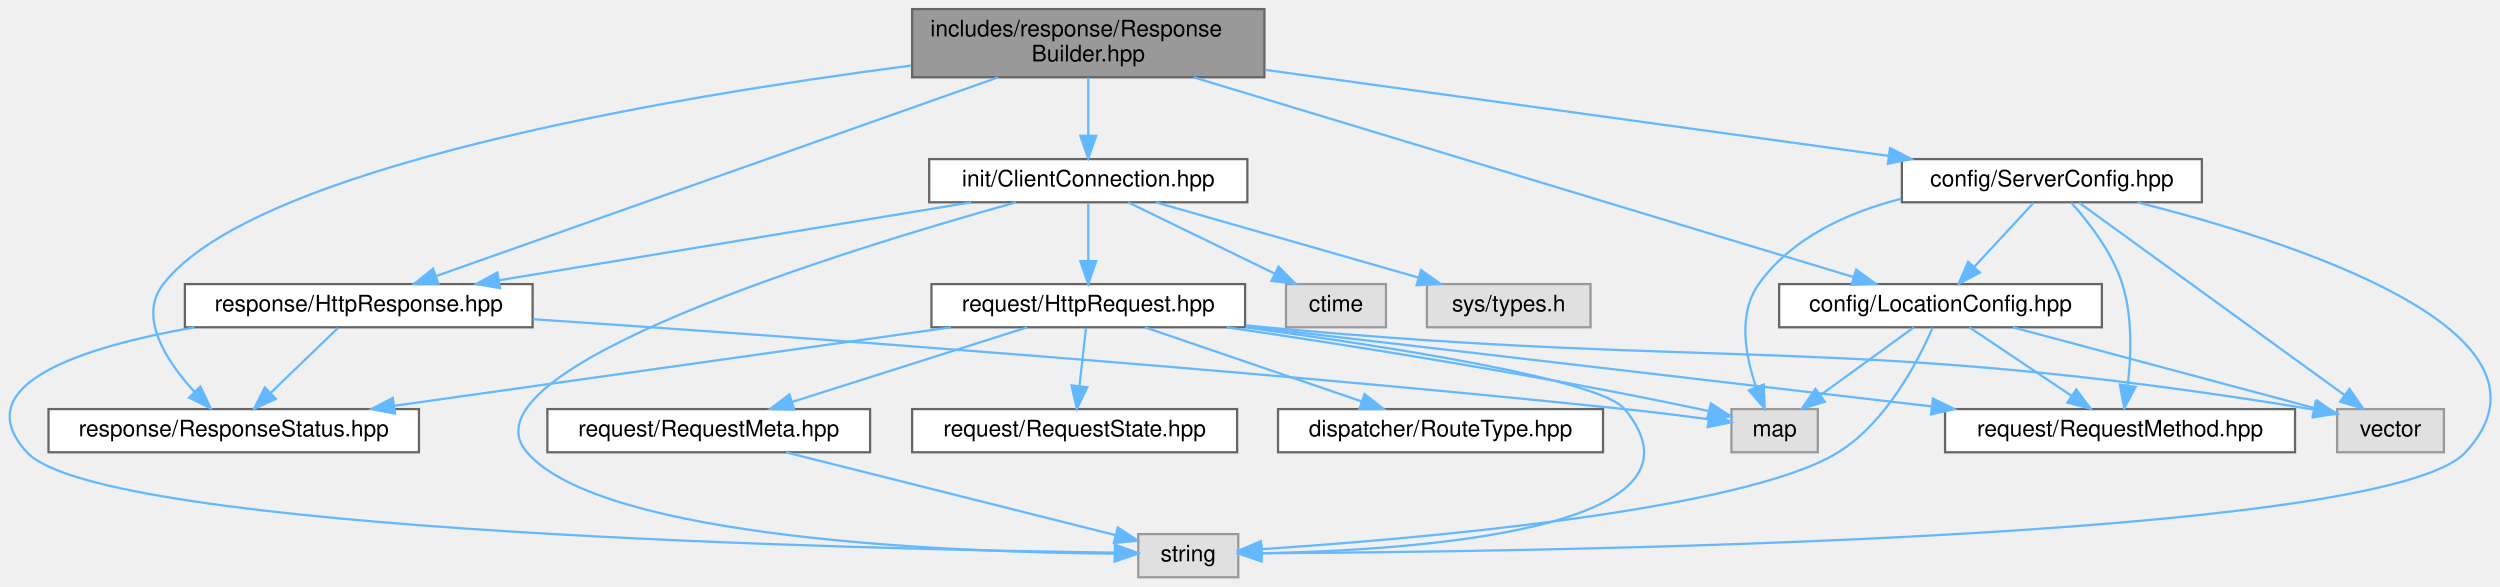
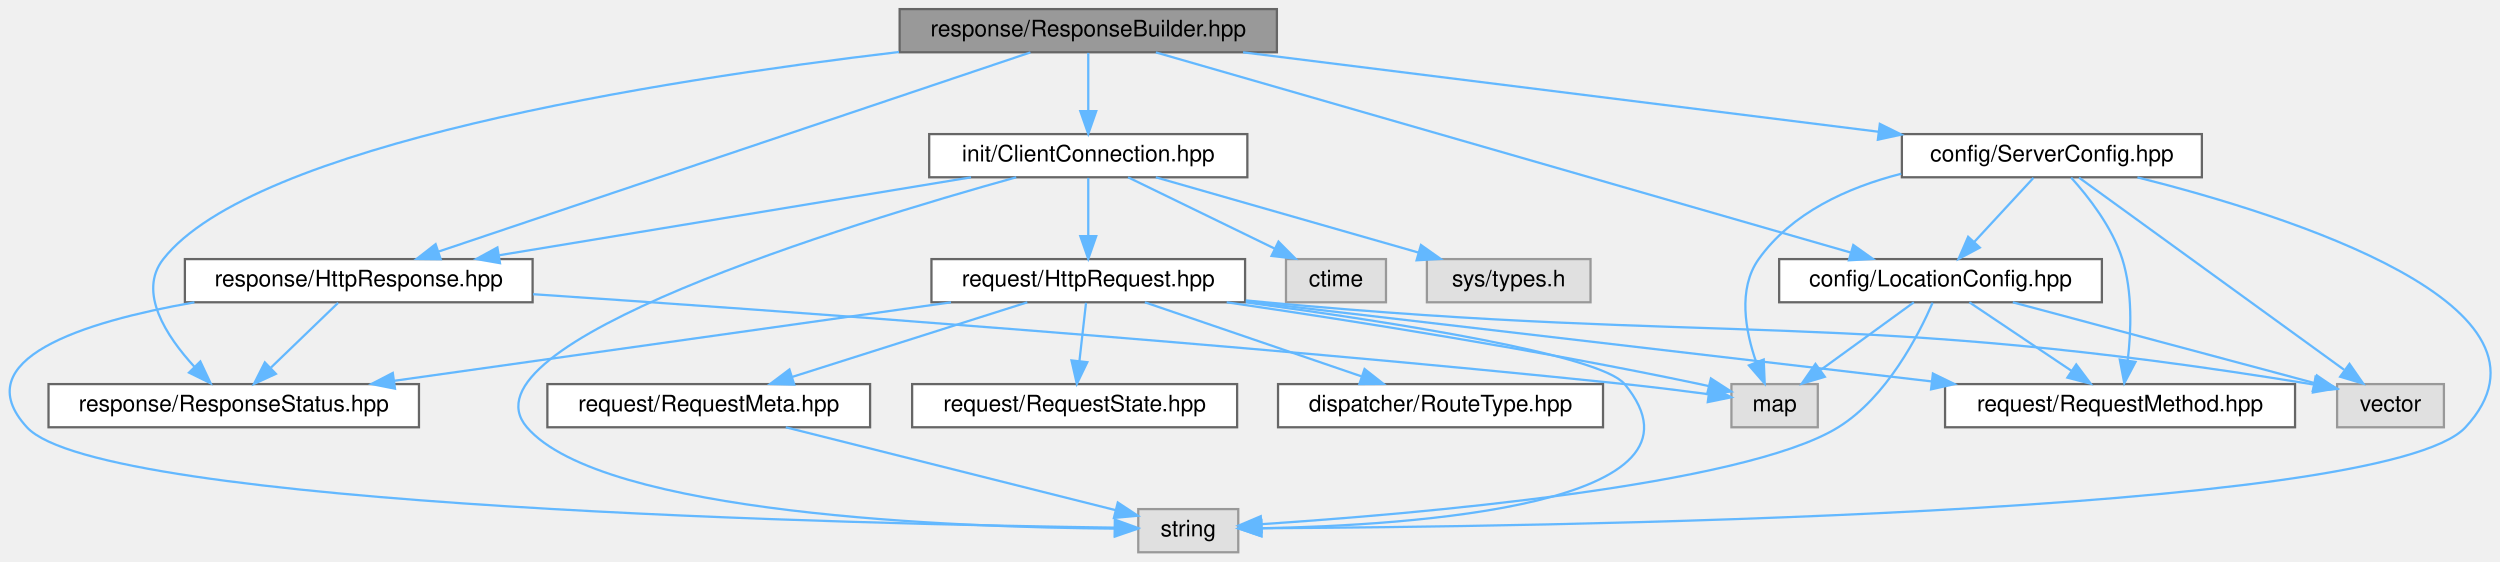
- <svg xmlns="http://www.w3.org/2000/svg" xmlns:xlink="http://www.w3.org/1999/xlink" width="1100pt" height="258pt" viewBox="0.00 0.00 1100.03 258.00">
-   <g id="graph0" class="graph" transform="scale(1 1) rotate(0) translate(4 254)">
+ <svg xmlns="http://www.w3.org/2000/svg" xmlns:xlink="http://www.w3.org/1999/xlink" width="1100pt" height="247pt" viewBox="0.00 0.00 1100.03 247.00">
+   <g id="graph0" class="graph" transform="scale(1 1) rotate(0) translate(4 243)">
    <g id="Node000001" class="node">
      <g id="a_Node000001">
        <a xlink:title=" ">
-           <polygon fill="#999999" stroke="#666666" points="552.35,-250 397.35,-250 397.35,-220 552.35,-220 552.35,-250" />
-           <text text-anchor="start" x="405.35" y="-238" font-family="Helvetica,sans-Serif" font-size="10.00">includes/response/Response</text>
-           <text text-anchor="middle" x="474.85" y="-227" font-family="Helvetica,sans-Serif" font-size="10.00">Builder.hpp</text>
+           <polygon fill="#999999" stroke="#666666" points="557.85,-239 391.85,-239 391.85,-220 557.85,-220 557.85,-239" />
+           <text text-anchor="middle" x="474.85" y="-227" font-family="Helvetica,sans-Serif" font-size="10.00">response/ResponseBuilder.hpp</text>
        </a>
      </g>
    </g>
    <g id="Node000002" class="node">
      <g id="a_Node000002">
        <a xlink:href="HttpResponse_8hpp.html" target="_top" xlink:title=" ">
          <polygon fill="white" stroke="#666666" points="230.35,-129 77.35,-129 77.35,-110 230.35,-110 230.35,-129" />
          <text text-anchor="middle" x="153.85" y="-117" font-family="Helvetica,sans-Serif" font-size="10.00">response/HttpResponse.hpp</text>
        </a>
      </g>
    </g>
    <g id="edge1_Node000001_Node000002" class="edge">
      <g id="a_edge1_Node000001_Node000002">
        <a xlink:title=" ">
-           <path fill="none" stroke="#63b8ff" d="M435.17,-219.97C371.58,-197.49 247.94,-153.77 188.03,-132.59" />
-           <polygon fill="#63b8ff" stroke="#63b8ff" points="188.89,-129.18 178.3,-129.14 186.56,-135.78 188.89,-129.18" />
+           <path fill="none" stroke="#63b8ff" d="M449.39,-219.94C392.38,-200.76 254.37,-154.32 189.13,-132.37" />
+           <polygon fill="#63b8ff" stroke="#63b8ff" points="189.9,-128.94 179.31,-129.07 187.67,-135.57 189.9,-128.94" />
        </a>
      </g>
    </g>
    <g id="Node000005" class="node">
      <g id="a_Node000005">
        <a xlink:href="ResponseStatus_8hpp.html" target="_top" xlink:title=" ">
          <polygon fill="white" stroke="#666666" points="180.35,-74 17.35,-74 17.35,-55 180.35,-55 180.35,-74" />
          <text text-anchor="middle" x="98.85" y="-62" font-family="Helvetica,sans-Serif" font-size="10.00">response/ResponseStatus.hpp</text>
        </a>
      </g>
    </g>
    <g id="edge5_Node000001_Node000005" class="edge">
      <g id="a_edge5_Node000001_Node000005">
        <a xlink:title=" ">
-           <path fill="none" stroke="#63b8ff" d="M396.94,-225.17C290.38,-211.31 107.79,-180.56 67.85,-129 56.54,-114.41 69.24,-95.03 81.62,-81.54" />
-           <polygon fill="#63b8ff" stroke="#63b8ff" points="84.18,-83.93 88.7,-74.35 79.19,-79.02 84.18,-83.93" />
+           <path fill="none" stroke="#63b8ff" d="M391.57,-220.13C284.4,-207.43 107.29,-179.3 67.85,-129 56.46,-114.47 69.17,-95.09 81.58,-81.57" />
+           <polygon fill="#63b8ff" stroke="#63b8ff" points="84.15,-83.95 88.67,-74.37 79.16,-79.04 84.15,-83.95" />
        </a>
      </g>
    </g>
    <g id="Node000006" class="node">
      <g id="a_Node000006">
        <a xlink:href="ClientConnection_8hpp.html" target="_top" xlink:title=" ">
          <polygon fill="white" stroke="#666666" points="544.85,-184 404.85,-184 404.85,-165 544.85,-165 544.85,-184" />
          <text text-anchor="middle" x="474.85" y="-172" font-family="Helvetica,sans-Serif" font-size="10.00">init/ClientConnection.hpp</text>
        </a>
      </g>
    </g>
    <g id="edge6_Node000001_Node000006" class="edge">
      <g id="a_edge6_Node000001_Node000006">
        <a xlink:title=" ">
-           <path fill="none" stroke="#63b8ff" d="M474.85,-219.84C474.85,-212.21 474.85,-202.7 474.85,-194.45" />
-           <polygon fill="#63b8ff" stroke="#63b8ff" points="478.35,-194.27 474.85,-184.27 471.35,-194.27 478.35,-194.27" />
+           <path fill="none" stroke="#63b8ff" d="M474.85,-219.75C474.85,-212.8 474.85,-202.85 474.85,-194.13" />
+           <polygon fill="#63b8ff" stroke="#63b8ff" points="478.35,-194.09 474.85,-184.09 471.35,-194.09 478.35,-194.09" />
        </a>
      </g>
    </g>
    <g id="Node000015" class="node">
      <g id="a_Node000015">
        <a xlink:href="ServerConfig_8hpp.html" target="_top" xlink:title=" ">
          <polygon fill="white" stroke="#666666" points="964.85,-184 832.85,-184 832.85,-165 964.85,-165 964.85,-184" />
          <text text-anchor="middle" x="898.85" y="-172" font-family="Helvetica,sans-Serif" font-size="10.00">config/ServerConfig.hpp</text>
        </a>
      </g>
    </g>
    <g id="edge21_Node000001_Node000015" class="edge">
      <g id="a_edge21_Node000001_Node000015">
        <a xlink:title=" ">
-           <path fill="none" stroke="#63b8ff" d="M552.62,-223.27C630.98,-212.46 750.91,-195.91 827.07,-185.4" />
-           <polygon fill="#63b8ff" stroke="#63b8ff" points="827.63,-188.86 837.06,-184.03 826.67,-181.93 827.63,-188.86" />
+           <path fill="none" stroke="#63b8ff" d="M542.97,-219.98C619.41,-210.43 743.1,-194.97 822.68,-185.02" />
+           <polygon fill="#63b8ff" stroke="#63b8ff" points="823.15,-188.49 832.64,-183.78 822.28,-181.54 823.15,-188.49" />
        </a>
      </g>
    </g>
    <g id="Node000016" class="node">
      <g id="a_Node000016">
        <a xlink:href="LocationConfig_8hpp.html" target="_top" xlink:title=" ">
          <polygon fill="white" stroke="#666666" points="920.85,-129 778.85,-129 778.85,-110 920.85,-110 920.85,-129" />
          <text text-anchor="middle" x="849.85" y="-117" font-family="Helvetica,sans-Serif" font-size="10.00">config/LocationConfig.hpp</text>
        </a>
      </g>
    </g>
    <g id="edge31_Node000001_Node000016" class="edge">
      <g id="a_edge31_Node000001_Node000016">
        <a xlink:title=" ">
-           <path fill="none" stroke="#63b8ff" d="M521.21,-219.97C596.1,-197.3 742.32,-153.05 811.63,-132.07" />
-           <polygon fill="#63b8ff" stroke="#63b8ff" points="812.73,-135.39 821.29,-129.14 810.7,-128.69 812.73,-135.39" />
+           <path fill="none" stroke="#63b8ff" d="M504.59,-219.94C571.73,-200.6 735.08,-153.55 810.5,-131.83" />
+           <polygon fill="#63b8ff" stroke="#63b8ff" points="811.47,-135.2 820.11,-129.07 809.53,-128.47 811.47,-135.2" />
        </a>
      </g>
    </g>
    <g id="Node000003" class="node">
      <g id="a_Node000003">
        <a xlink:title=" ">
          <polygon fill="#e0e0e0" stroke="#999999" points="540.85,-19 496.85,-19 496.85,0 540.85,0 540.85,-19" />
          <text text-anchor="middle" x="518.85" y="-7" font-family="Helvetica,sans-Serif" font-size="10.00">string</text>
        </a>
      </g>
    </g>
    <g id="edge2_Node000002_Node000003" class="edge">
      <g id="a_edge2_Node000002_Node000003">
        <a xlink:title=" ">
          <path fill="none" stroke="#63b8ff" d="M81.55,-109.97C32.25,-101.33 -19.52,-84.85 7.85,-55 40.21,-19.7 378.99,-12.3 486.38,-10.84" />
          <polygon fill="#63b8ff" stroke="#63b8ff" points="486.65,-14.34 496.61,-10.71 486.56,-7.34 486.65,-14.34" />
        </a>
      </g>
    </g>
    <g id="Node000004" class="node">
      <g id="a_Node000004">
        <a xlink:title=" ">
          <polygon fill="#e0e0e0" stroke="#999999" points="795.85,-74 757.85,-74 757.85,-55 795.85,-55 795.85,-74" />
          <text text-anchor="middle" x="776.85" y="-62" font-family="Helvetica,sans-Serif" font-size="10.00">map</text>
        </a>
      </g>
    </g>
    <g id="edge3_Node000002_Node000004" class="edge">
      <g id="a_edge3_Node000002_Node000004">
        <a xlink:title=" ">
          <path fill="none" stroke="#63b8ff" d="M230.54,-113.55C338.04,-106.35 539.58,-91.86 710.85,-74 722.99,-72.73 736.35,-71.07 747.86,-69.54" />
          <polygon fill="#63b8ff" stroke="#63b8ff" points="748.37,-73 757.81,-68.2 747.44,-66.07 748.37,-73" />
        </a>
      </g>
    </g>
    <g id="edge4_Node000002_Node000005" class="edge">
      <g id="a_edge4_Node000002_Node000005">
        <a xlink:title=" ">
          <path fill="none" stroke="#63b8ff" d="M144.77,-109.75C136.76,-102.03 124.89,-90.6 115.23,-81.28" />
          <polygon fill="#63b8ff" stroke="#63b8ff" points="117.39,-78.51 107.76,-74.09 112.53,-83.55 117.39,-78.51" />
        </a>
      </g>
    </g>
    <g id="edge20_Node000006_Node000002" class="edge">
      <g id="a_edge20_Node000006_Node000002">
        <a xlink:title=" ">
          <path fill="none" stroke="#63b8ff" d="M423.27,-164.98C366.73,-155.65 276.04,-140.67 215.71,-130.71" />
          <polygon fill="#63b8ff" stroke="#63b8ff" points="216,-127.21 205.56,-129.04 214.86,-134.12 216,-127.21" />
        </a>
      </g>
    </g>
    <g id="edge7_Node000006_Node000003" class="edge">
      <g id="a_edge7_Node000006_Node000003">
        <a xlink:title=" ">
          <path fill="none" stroke="#63b8ff" d="M443.16,-165C369.71,-144.55 196.44,-91.58 227.85,-55 260.88,-16.54 417.47,-10.96 486.28,-10.4" />
          <polygon fill="#63b8ff" stroke="#63b8ff" points="486.56,-13.9 496.54,-10.35 486.52,-6.9 486.56,-13.9" />
        </a>
      </g>
    </g>
    <g id="Node000007" class="node">
      <g id="a_Node000007">
        <a xlink:title=" ">
          <polygon fill="#e0e0e0" stroke="#999999" points="605.85,-129 561.85,-129 561.85,-110 605.85,-110 605.85,-129" />
          <text text-anchor="middle" x="583.85" y="-117" font-family="Helvetica,sans-Serif" font-size="10.00">ctime</text>
        </a>
      </g>
    </g>
    <g id="edge8_Node000006_Node000007" class="edge">
      <g id="a_edge8_Node000006_Node000007">
        <a xlink:title=" ">
          <path fill="none" stroke="#63b8ff" d="M492.36,-164.98C509.82,-156.5 536.86,-143.35 557.02,-133.54" />
          <polygon fill="#63b8ff" stroke="#63b8ff" points="558.55,-136.69 566.02,-129.17 555.49,-130.4 558.55,-136.69" />
        </a>
      </g>
    </g>
    <g id="Node000008" class="node">
      <g id="a_Node000008">
        <a xlink:title=" ">
          <polygon fill="#e0e0e0" stroke="#999999" points="695.85,-129 623.85,-129 623.85,-110 695.85,-110 695.85,-129" />
          <text text-anchor="middle" x="659.85" y="-117" font-family="Helvetica,sans-Serif" font-size="10.00">sys/types.h</text>
        </a>
      </g>
    </g>
    <g id="edge9_Node000006_Node000008" class="edge">
      <g id="a_edge9_Node000006_Node000008">
        <a xlink:title=" ">
          <path fill="none" stroke="#63b8ff" d="M504.57,-164.98C535.9,-156.01 585.42,-141.82 620.09,-131.89" />
          <polygon fill="#63b8ff" stroke="#63b8ff" points="621.24,-135.2 629.89,-129.08 619.31,-128.47 621.24,-135.2" />
        </a>
      </g>
    </g>
    <g id="Node000009" class="node">
      <g id="a_Node000009">
        <a xlink:href="HttpRequest_8hpp.html" target="_top" xlink:title=" ">
          <polygon fill="white" stroke="#666666" points="543.85,-129 405.85,-129 405.85,-110 543.85,-110 543.85,-129" />
          <text text-anchor="middle" x="474.85" y="-117" font-family="Helvetica,sans-Serif" font-size="10.00">request/HttpRequest.hpp</text>
        </a>
      </g>
    </g>
    <g id="edge10_Node000006_Node000009" class="edge">
      <g id="a_edge10_Node000006_Node000009">
        <a xlink:title=" ">
          <path fill="none" stroke="#63b8ff" d="M474.85,-164.75C474.85,-157.8 474.85,-147.85 474.85,-139.13" />
          <polygon fill="#63b8ff" stroke="#63b8ff" points="478.35,-139.09 474.85,-129.09 471.35,-139.09 478.35,-139.09" />
        </a>
      </g>
    </g>
    <g id="edge11_Node000009_Node000003" class="edge">
      <g id="a_edge11_Node000009_Node000003">
        <a xlink:title=" ">
          <path fill="none" stroke="#63b8ff" d="M544.11,-109.96C609.84,-101.15 700.15,-86.9 710.85,-74 755.11,-20.62 616.79,-11.81 551.27,-10.57" />
          <polygon fill="#63b8ff" stroke="#63b8ff" points="551.1,-7.07 541.05,-10.43 551,-14.07 551.1,-7.07" />
        </a>
      </g>
    </g>
    <g id="edge12_Node000009_Node000004" class="edge">
      <g id="a_edge12_Node000009_Node000004">
        <a xlink:title=" ">
          <path fill="none" stroke="#63b8ff" d="M535.76,-109.99C590.47,-101.97 672.87,-88.98 743.85,-74 745.12,-73.73 746.41,-73.45 747.72,-73.15" />
          <polygon fill="#63b8ff" stroke="#63b8ff" points="748.82,-76.48 757.72,-70.73 747.18,-69.68 748.82,-76.48" />
        </a>
      </g>
    </g>
    <g id="edge18_Node000009_Node000005" class="edge">
      <g id="a_edge18_Node000009_Node000005">
        <a xlink:title=" ">
          <path fill="none" stroke="#63b8ff" d="M414.44,-109.98C347.66,-100.57 240.22,-85.43 169.57,-75.47" />
          <polygon fill="#63b8ff" stroke="#63b8ff" points="169.81,-71.97 159.42,-74.04 168.83,-78.9 169.81,-71.97" />
        </a>
      </g>
    </g>
    <g id="Node000010" class="node">
      <g id="a_Node000010">
        <a xlink:title=" ">
          <polygon fill="#e0e0e0" stroke="#999999" points="1071.35,-74 1024.35,-74 1024.35,-55 1071.35,-55 1071.35,-74" />
          <text text-anchor="middle" x="1047.85" y="-62" font-family="Helvetica,sans-Serif" font-size="10.00">vector</text>
        </a>
      </g>
    </g>
    <g id="edge13_Node000009_Node000010" class="edge">
      <g id="a_edge13_Node000009_Node000010">
        <a xlink:title=" ">
          <path fill="none" stroke="#63b8ff" d="M544.16,-110.83C547.09,-110.55 550,-110.27 552.85,-110 754.61,-91.15 809.91,-107.28 1014.01,-73.81" />
          <polygon fill="#63b8ff" stroke="#63b8ff" points="1014.87,-77.22 1024.16,-72.13 1013.72,-70.31 1014.87,-77.22" />
        </a>
      </g>
    </g>
    <g id="Node000011" class="node">
      <g id="a_Node000011">
        <a xlink:href="RequestMethod_8hpp.html" target="_top" xlink:title=" ">
          <polygon fill="white" stroke="#666666" points="1005.85,-74 851.85,-74 851.85,-55 1005.85,-55 1005.85,-74" />
          <text text-anchor="middle" x="928.85" y="-62" font-family="Helvetica,sans-Serif" font-size="10.00">request/RequestMethod.hpp</text>
        </a>
      </g>
    </g>
    <g id="edge14_Node000009_Node000011" class="edge">
      <g id="a_edge14_Node000009_Node000011">
        <a xlink:title=" ">
          <path fill="none" stroke="#63b8ff" d="M544.3,-110.39C625.41,-100.92 759.5,-85.27 845.98,-75.17" />
          <polygon fill="#63b8ff" stroke="#63b8ff" points="846.5,-78.64 856.03,-74 845.69,-71.68 846.5,-78.64" />
        </a>
      </g>
    </g>
    <g id="Node000012" class="node">
      <g id="a_Node000012">
        <a xlink:href="RequestMeta_8hpp.html" target="_top" xlink:title=" ">
          <polygon fill="white" stroke="#666666" points="378.85,-74 236.85,-74 236.85,-55 378.85,-55 378.85,-74" />
          <text text-anchor="middle" x="307.85" y="-62" font-family="Helvetica,sans-Serif" font-size="10.00">request/RequestMeta.hpp</text>
        </a>
      </g>
    </g>
    <g id="edge15_Node000009_Node000012" class="edge">
      <g id="a_edge15_Node000009_Node000012">
        <a xlink:title=" ">
          <path fill="none" stroke="#63b8ff" d="M448.02,-109.98C419.98,-101.09 375.8,-87.07 344.55,-77.15" />
          <polygon fill="#63b8ff" stroke="#63b8ff" points="345.48,-73.77 334.89,-74.08 343.36,-80.44 345.48,-73.77" />
        </a>
      </g>
    </g>
    <g id="Node000013" class="node">
      <g id="a_Node000013">
        <a xlink:href="RequestState_8hpp.html" target="_top" xlink:title=" ">
          <polygon fill="white" stroke="#666666" points="540.35,-74 397.35,-74 397.35,-55 540.35,-55 540.35,-74" />
          <text text-anchor="middle" x="468.85" y="-62" font-family="Helvetica,sans-Serif" font-size="10.00">request/RequestState.hpp</text>
        </a>
      </g>
    </g>
    <g id="edge17_Node000009_Node000013" class="edge">
      <g id="a_edge17_Node000009_Node000013">
        <a xlink:title=" ">
          <path fill="none" stroke="#63b8ff" d="M473.86,-109.75C473.07,-102.8 471.94,-92.85 470.96,-84.13" />
          <polygon fill="#63b8ff" stroke="#63b8ff" points="474.42,-83.63 469.82,-74.09 467.47,-84.42 474.42,-83.63" />
        </a>
      </g>
    </g>
    <g id="Node000014" class="node">
      <g id="a_Node000014">
        <a xlink:href="RouteType_8hpp.html" target="_top" xlink:title=" ">
          <polygon fill="white" stroke="#666666" points="701.35,-74 558.35,-74 558.35,-55 701.35,-55 701.35,-74" />
          <text text-anchor="middle" x="629.85" y="-62" font-family="Helvetica,sans-Serif" font-size="10.00">dispatcher/RouteType.hpp</text>
        </a>
      </g>
    </g>
    <g id="edge19_Node000009_Node000014" class="edge">
      <g id="a_edge19_Node000009_Node000014">
        <a xlink:title=" ">
          <path fill="none" stroke="#63b8ff" d="M499.75,-109.98C525.55,-101.16 566.07,-87.31 595.03,-77.41" />
          <polygon fill="#63b8ff" stroke="#63b8ff" points="596.42,-80.63 604.75,-74.08 594.15,-74.01 596.42,-80.63" />
        </a>
      </g>
    </g>
    <g id="edge16_Node000012_Node000003" class="edge">
      <g id="a_edge16_Node000012_Node000003">
        <a xlink:title=" ">
          <path fill="none" stroke="#63b8ff" d="M341.75,-54.98C381.74,-44.94 447.73,-28.36 486.87,-18.53" />
          <polygon fill="#63b8ff" stroke="#63b8ff" points="487.84,-21.9 496.68,-16.07 486.13,-15.11 487.84,-21.9" />
        </a>
      </g>
    </g>
    <g id="edge22_Node000015_Node000003" class="edge">
      <g id="a_edge22_Node000015_Node000003">
        <a xlink:title=" ">
          <path fill="none" stroke="#63b8ff" d="M936.5,-164.95C1003.04,-148.24 1129.98,-108.17 1080.85,-55 1044.77,-15.96 665.21,-11.13 551.11,-10.57" />
          <polygon fill="#63b8ff" stroke="#63b8ff" points="550.93,-7.07 540.92,-10.52 550.9,-14.07 550.93,-7.07" />
        </a>
      </g>
    </g>
    <g id="edge24_Node000015_Node000004" class="edge">
      <g id="a_edge24_Node000015_Node000004">
        <a xlink:title=" ">
          <path fill="none" stroke="#63b8ff" d="M832.56,-166.55C808.82,-160.49 784.36,-149.35 769.85,-129 760.51,-115.9 764,-97.26 768.78,-83.57" />
          <polygon fill="#63b8ff" stroke="#63b8ff" points="772.05,-84.82 772.49,-74.23 765.55,-82.23 772.05,-84.82" />
        </a>
      </g>
    </g>
    <g id="edge23_Node000015_Node000010" class="edge">
      <g id="a_edge23_Node000015_Node000010">
        <a xlink:title=" ">
          <path fill="none" stroke="#63b8ff" d="M910.79,-164.84C936.18,-146.44 995.79,-103.23 1027.38,-80.34" />
          <polygon fill="#63b8ff" stroke="#63b8ff" points="1029.81,-82.9 1035.85,-74.2 1025.7,-77.23 1029.81,-82.9" />
        </a>
      </g>
    </g>
    <g id="edge30_Node000015_Node000011" class="edge">
      <g id="a_edge30_Node000015_Node000011">
        <a xlink:title=" ">
          <path fill="none" stroke="#63b8ff" d="M907.33,-164.85C914.9,-156.47 925.45,-143.01 929.85,-129 934.4,-114.52 933.76,-97.25 932.21,-84.38" />
          <polygon fill="#63b8ff" stroke="#63b8ff" points="935.65,-83.75 930.71,-74.38 928.73,-84.79 935.65,-83.75" />
        </a>
      </g>
    </g>
    <g id="edge25_Node000015_Node000016" class="edge">
      <g id="a_edge25_Node000015_Node000016">
        <a xlink:title=" ">
          <path fill="none" stroke="#63b8ff" d="M890.76,-164.75C883.69,-157.11 873.26,-145.82 864.7,-136.56" />
          <polygon fill="#63b8ff" stroke="#63b8ff" points="867.15,-134.06 857.79,-129.09 862.01,-138.81 867.15,-134.06" />
        </a>
      </g>
    </g>
    <g id="edge27_Node000016_Node000003" class="edge">
      <g id="a_edge27_Node000016_Node000003">
        <a xlink:title=" ">
          <path fill="none" stroke="#63b8ff" d="M846.39,-109.82C840.29,-95.76 826.22,-68.23 804.85,-55 762.86,-29.01 616.74,-16.69 551.15,-12.38" />
          <polygon fill="#63b8ff" stroke="#63b8ff" points="551.18,-8.87 540.98,-11.73 550.74,-15.86 551.18,-8.87" />
        </a>
      </g>
    </g>
    <g id="edge28_Node000016_Node000004" class="edge">
      <g id="a_edge28_Node000016_Node000004">
        <a xlink:title=" ">
          <path fill="none" stroke="#63b8ff" d="M838.12,-109.98C827.12,-102 810.43,-89.88 797.24,-80.31" />
          <polygon fill="#63b8ff" stroke="#63b8ff" points="798.94,-77.21 788.79,-74.17 794.83,-82.88 798.94,-77.21" />
        </a>
      </g>
    </g>
    <g id="edge26_Node000016_Node000010" class="edge">
      <g id="a_edge26_Node000016_Node000010">
        <a xlink:title=" ">
          <path fill="none" stroke="#63b8ff" d="M881.66,-109.98C918.03,-100.25 977.31,-84.38 1014.37,-74.46" />
          <polygon fill="#63b8ff" stroke="#63b8ff" points="1015.44,-77.8 1024.19,-71.83 1013.63,-71.04 1015.44,-77.8" />
        </a>
      </g>
    </g>
    <g id="edge29_Node000016_Node000011" class="edge">
      <g id="a_edge29_Node000016_Node000011">
        <a xlink:title=" ">
          <path fill="none" stroke="#63b8ff" d="M862.54,-109.98C874.68,-101.84 893.21,-89.41 907.59,-79.76" />
          <polygon fill="#63b8ff" stroke="#63b8ff" points="909.57,-82.65 915.92,-74.17 905.67,-76.84 909.57,-82.65" />
        </a>
      </g>
    </g>
  </g>
</svg>
